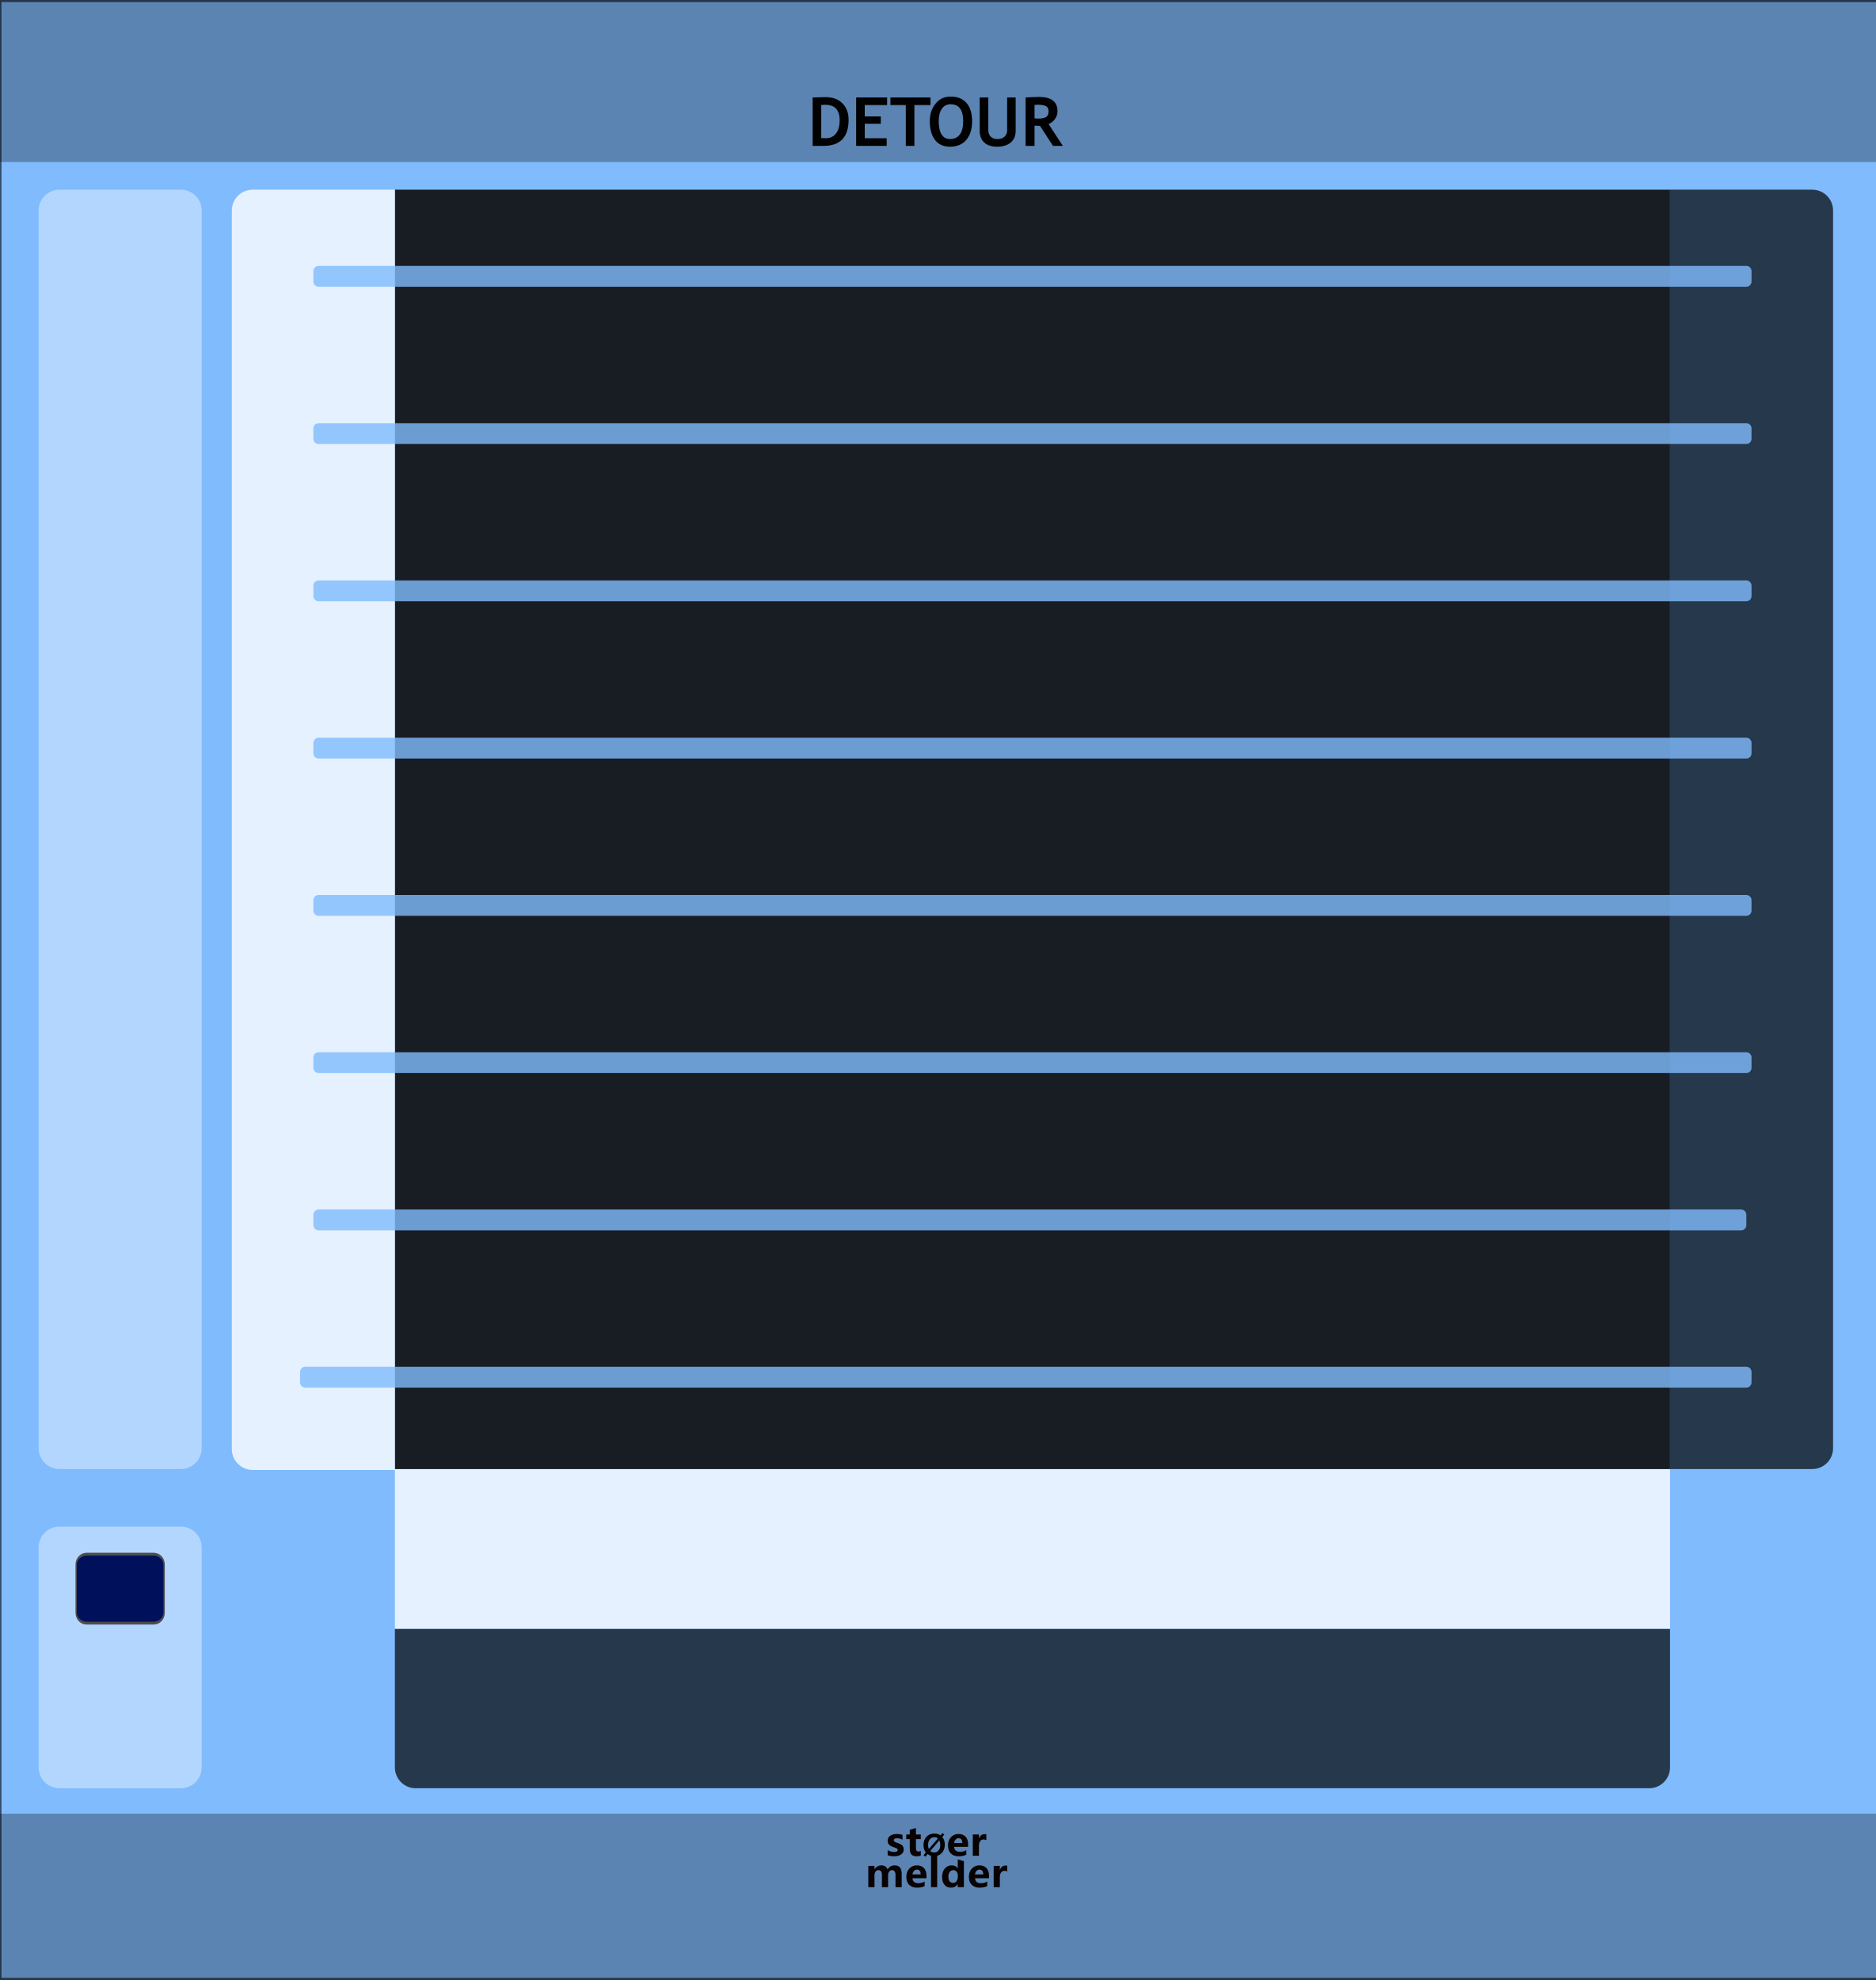
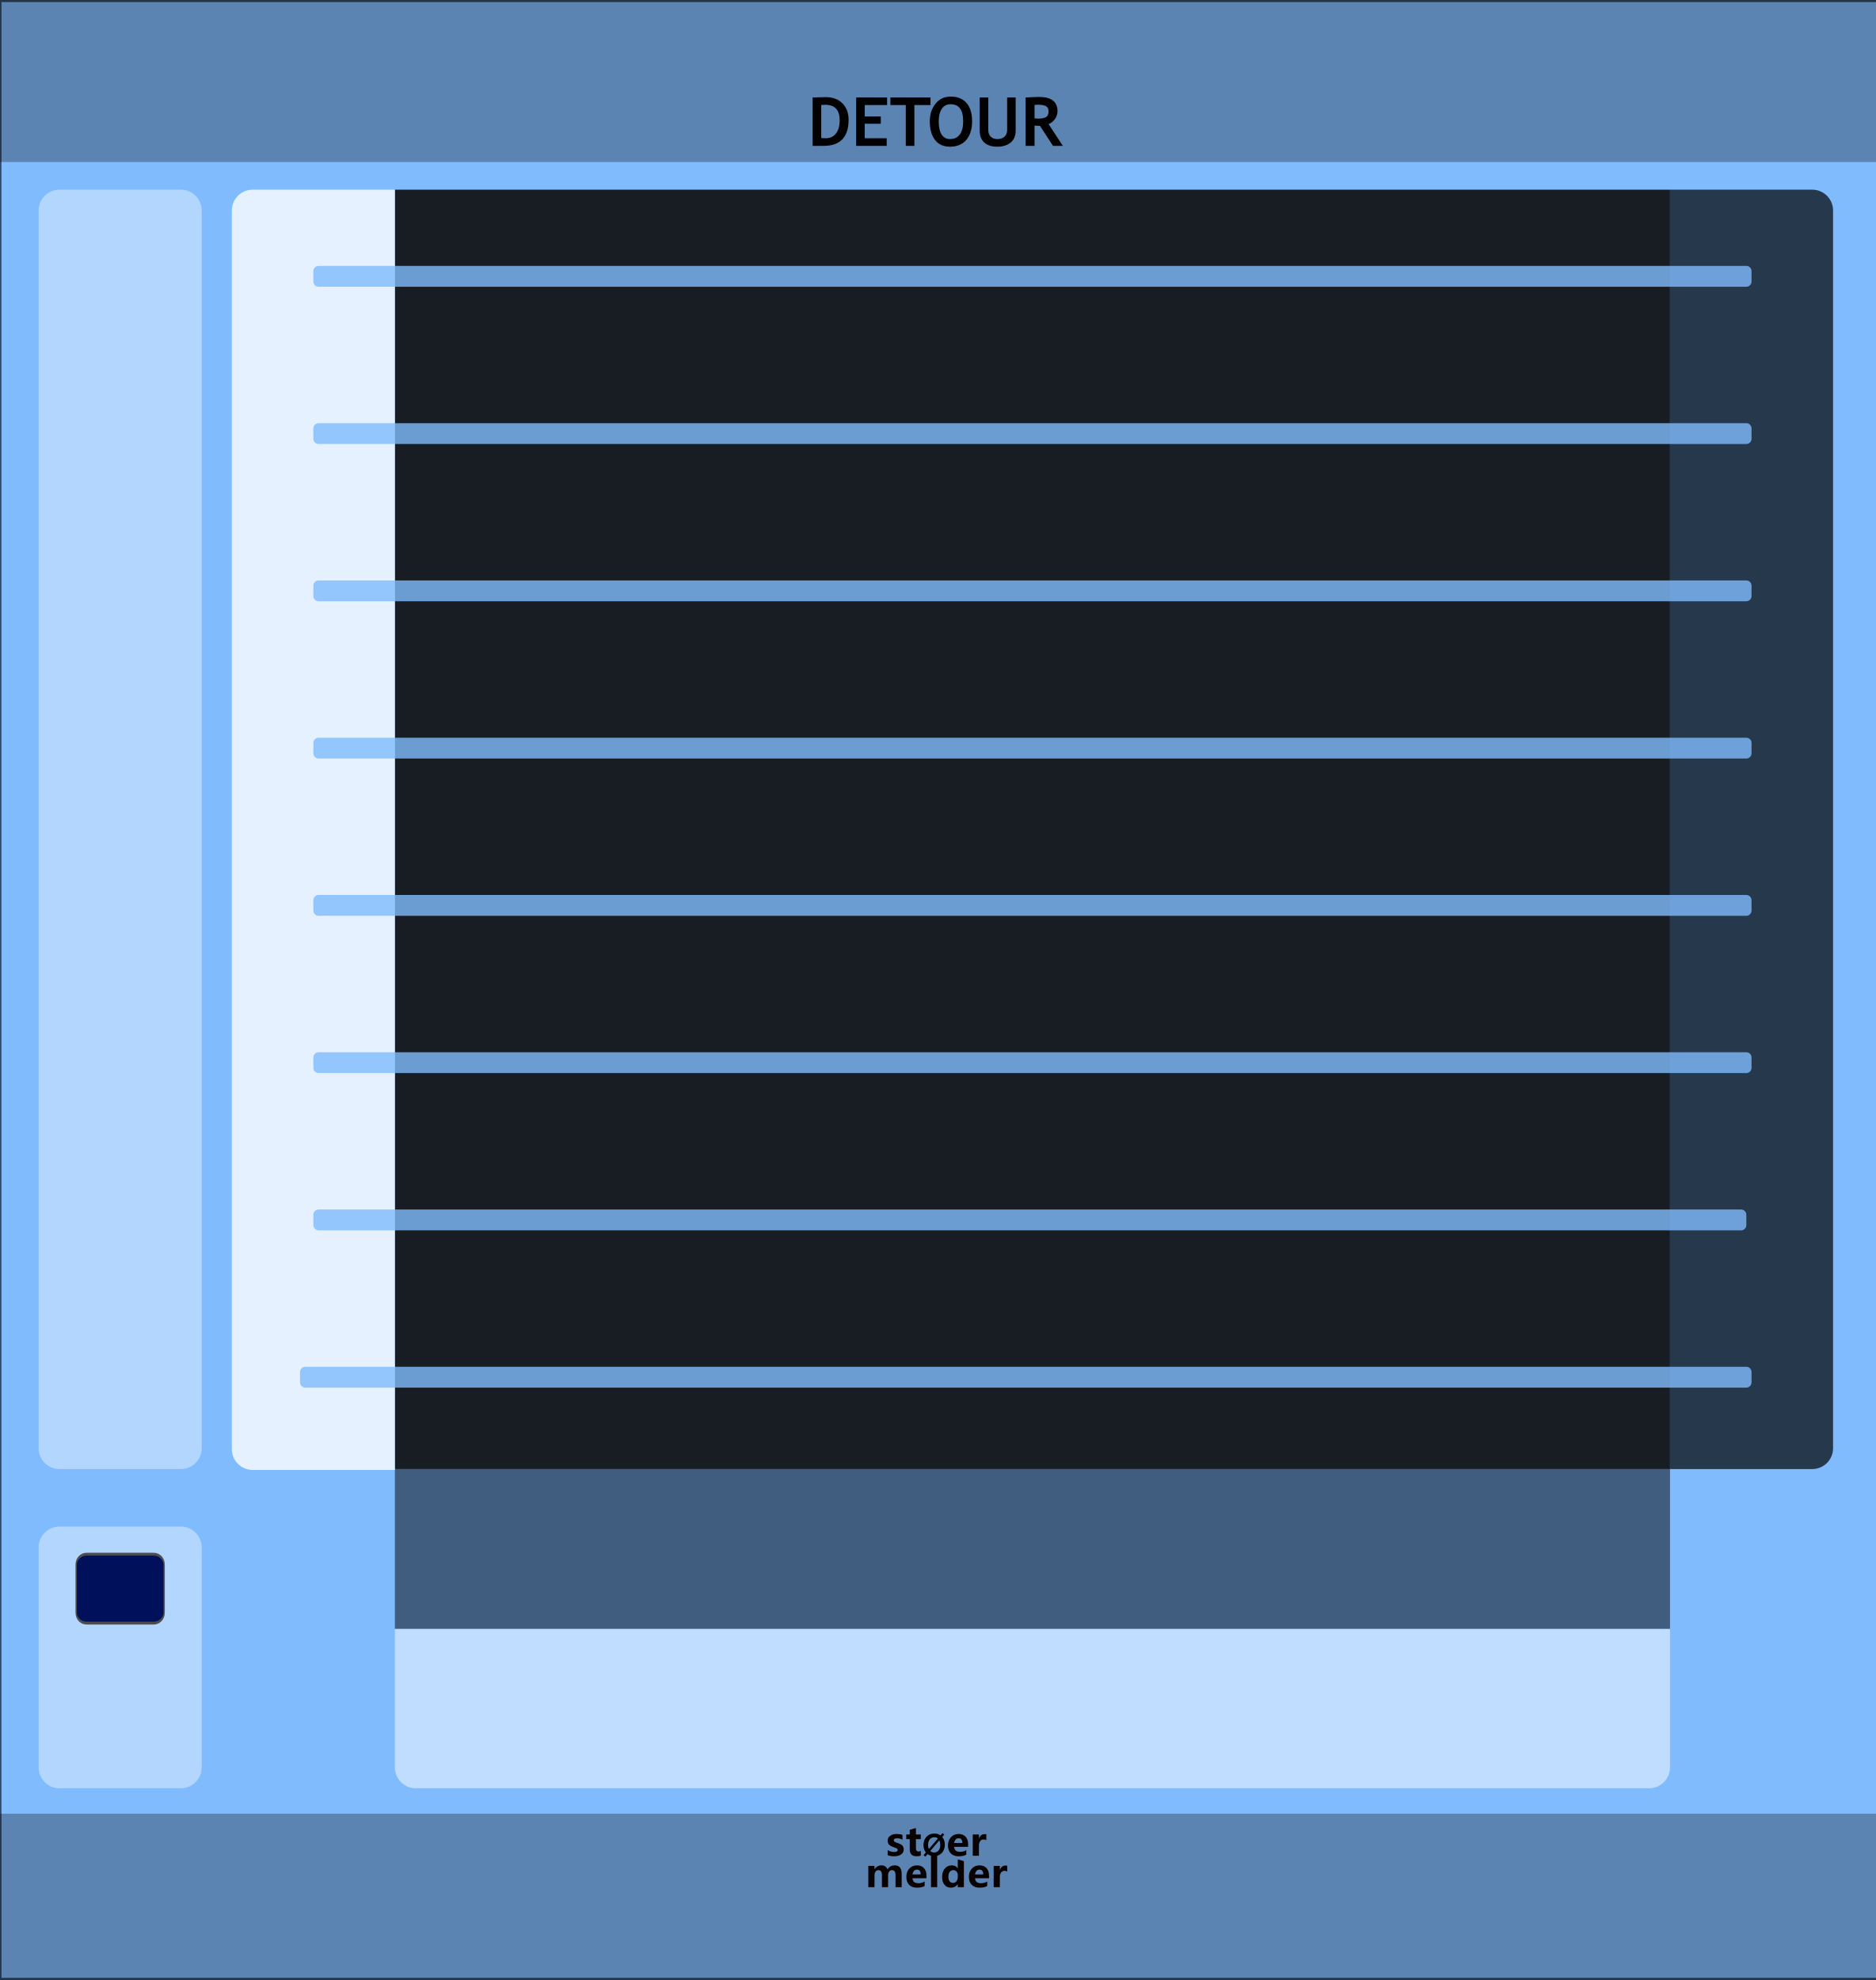
<svg xmlns="http://www.w3.org/2000/svg" width="100%" height="100%" viewBox="0 0 360 380" version="1.1" xml:space="preserve" style="fill-rule:evenodd;clip-rule:evenodd;stroke-linecap:round;stroke-linejoin:round;stroke-miterlimit:1.5;">
  <g id="panel" transform="matrix(0.834722,0,0,1.04324,-691.337,250.623)">
    <g transform="matrix(8.08652,0,0,0.958552,828.225,-240.235)">
      <rect x="0" y="0" width="60" height="380" style="fill:rgb(128,187,254);" />
    </g>
    <g transform="matrix(1.198,0,0,0.958552,1006.9,-213.396)">
      <g transform="matrix(13,0,0,13,5.88745,0)">
        <path d="M0.232,0L0.073,0L0.073,-0.715C0.174,-0.718 0.238,-0.72 0.264,-0.72C0.368,-0.72 0.451,-0.69 0.512,-0.629C0.573,-0.568 0.604,-0.487 0.604,-0.386C0.604,-0.129 0.48,0 0.232,0ZM0.2,-0.604L0.2,-0.116C0.221,-0.114 0.243,-0.113 0.267,-0.113C0.331,-0.113 0.381,-0.136 0.417,-0.183C0.454,-0.229 0.472,-0.294 0.472,-0.378C0.472,-0.531 0.401,-0.607 0.258,-0.607C0.245,-0.607 0.225,-0.606 0.2,-0.604Z" style="fill-rule:nonzero;" />
      </g>
      <g transform="matrix(13,0,0,13,14.241,0)">
        <path d="M0.2,-0.603L0.2,-0.435L0.437,-0.435L0.437,-0.327L0.2,-0.327L0.2,-0.113L0.524,-0.113L0.524,0L0.073,0L0.073,-0.715L0.53,-0.715L0.53,-0.603L0.2,-0.603Z" style="fill-rule:nonzero;" />
      </g>
      <g transform="matrix(13,0,0,13,21.636,0)">
        <path d="M0.364,-0.603L0.364,0L0.237,0L0.237,-0.603L0.01,-0.603L0.01,-0.715L0.602,-0.715L0.602,-0.603L0.364,-0.603Z" style="fill-rule:nonzero;" />
      </g>
      <g transform="matrix(13,0,0,13,28.8152,0)">
        <path d="M0.039,-0.364C0.039,-0.466 0.067,-0.552 0.123,-0.622C0.179,-0.693 0.253,-0.728 0.347,-0.728C0.45,-0.728 0.528,-0.696 0.583,-0.632C0.637,-0.569 0.664,-0.479 0.664,-0.364C0.664,-0.249 0.636,-0.157 0.579,-0.089C0.522,-0.022 0.441,0.012 0.337,0.012C0.241,0.012 0.167,-0.021 0.116,-0.088C0.065,-0.155 0.039,-0.247 0.039,-0.364ZM0.171,-0.364C0.171,-0.28 0.185,-0.215 0.213,-0.169C0.242,-0.124 0.283,-0.101 0.337,-0.101C0.4,-0.101 0.449,-0.123 0.482,-0.168C0.516,-0.213 0.532,-0.278 0.532,-0.364C0.532,-0.531 0.47,-0.615 0.347,-0.615C0.29,-0.615 0.247,-0.593 0.216,-0.547C0.186,-0.502 0.171,-0.441 0.171,-0.364Z" style="fill-rule:nonzero;" />
      </g>
      <g transform="matrix(13,0,0,13,37.9558,0)">
        <path d="M0.073,-0.715L0.2,-0.715L0.2,-0.23C0.2,-0.192 0.212,-0.161 0.235,-0.137C0.259,-0.113 0.291,-0.101 0.332,-0.101C0.378,-0.101 0.414,-0.112 0.439,-0.136C0.465,-0.16 0.478,-0.192 0.478,-0.233L0.478,-0.715L0.604,-0.715L0.604,-0.223C0.604,-0.15 0.58,-0.092 0.531,-0.05C0.481,-0.009 0.415,0.012 0.333,0.012C0.25,0.012 0.186,-0.008 0.141,-0.049C0.096,-0.09 0.073,-0.148 0.073,-0.224L0.073,-0.715Z" style="fill-rule:nonzero;" />
      </g>
      <g transform="matrix(13,0,0,13,46.7664,0)">
        <path d="M0.477,0L0.286,-0.295C0.266,-0.296 0.24,-0.297 0.205,-0.299L0.205,0L0.073,0L0.073,-0.715C0.08,-0.715 0.108,-0.717 0.156,-0.719C0.204,-0.721 0.242,-0.723 0.271,-0.723C0.453,-0.723 0.544,-0.652 0.544,-0.512C0.544,-0.469 0.531,-0.431 0.506,-0.396C0.481,-0.361 0.45,-0.337 0.412,-0.322L0.623,0L0.477,0ZM0.205,-0.605L0.205,-0.406C0.229,-0.404 0.246,-0.403 0.259,-0.403C0.312,-0.403 0.351,-0.411 0.375,-0.426C0.4,-0.441 0.412,-0.47 0.412,-0.513C0.412,-0.548 0.399,-0.573 0.373,-0.587C0.346,-0.601 0.305,-0.608 0.248,-0.608C0.234,-0.608 0.22,-0.607 0.205,-0.605Z" style="fill-rule:nonzero;" />
      </g>
    </g>
    <g transform="matrix(0.840359,0,0,0.840359,211.831,16.2108)">
      <g transform="matrix(1.198,0,0,0.958552,893.633,-224.914)">
        <g transform="matrix(9,0,0,9,64.0056,347.267)">
          <path d="M0.919,0L0.762,0L0.762,-0.308C0.762,-0.391 0.732,-0.432 0.671,-0.432C0.643,-0.432 0.62,-0.42 0.602,-0.395C0.583,-0.369 0.574,-0.339 0.574,-0.303L0.574,0L0.417,0L0.417,-0.312C0.417,-0.392 0.387,-0.432 0.327,-0.432C0.298,-0.432 0.274,-0.42 0.256,-0.396C0.238,-0.372 0.229,-0.341 0.229,-0.301L0.229,0L0.072,0L0.072,-0.54L0.229,-0.54L0.229,-0.456L0.231,-0.456C0.25,-0.486 0.275,-0.51 0.307,-0.528C0.338,-0.545 0.371,-0.553 0.405,-0.553C0.481,-0.553 0.533,-0.519 0.561,-0.451C0.603,-0.519 0.663,-0.553 0.743,-0.553C0.86,-0.553 0.919,-0.481 0.919,-0.335L0.919,0Z" style="fill:rgb(10,1,1);fill-rule:nonzero;" />
        </g>
        <g transform="matrix(9,0,0,9,72.978,347.267)">
          <path d="M0.551,-0.226L0.196,-0.226C0.201,-0.142 0.252,-0.1 0.347,-0.1C0.407,-0.1 0.459,-0.115 0.505,-0.144L0.505,-0.028C0.456,-0.001 0.391,0.013 0.312,0.013C0.226,0.013 0.159,-0.011 0.111,-0.06C0.063,-0.108 0.04,-0.176 0.04,-0.262C0.04,-0.348 0.065,-0.419 0.116,-0.472C0.167,-0.526 0.23,-0.553 0.307,-0.553C0.384,-0.553 0.443,-0.53 0.487,-0.484C0.53,-0.437 0.551,-0.374 0.551,-0.292L0.551,-0.226ZM0.404,-0.324C0.404,-0.405 0.372,-0.445 0.306,-0.445C0.279,-0.445 0.255,-0.434 0.234,-0.412C0.214,-0.39 0.201,-0.361 0.195,-0.324L0.404,-0.324Z" style="fill:rgb(10,1,1);fill-rule:nonzero;" />
        </g>
        <g transform="matrix(9,0,0,9,78.3513,347.267)">
          <rect x="0.069" y="-0.799" width="0.157" height="0.799" style="fill:rgb(10,1,1);fill-rule:nonzero;" />
        </g>
        <g transform="matrix(9,0,0,9,81.1494,347.267)">
          <path d="M0.593,0L0.436,0L0.436,-0.076L0.433,-0.076C0.395,-0.017 0.339,0.013 0.264,0.013C0.195,0.013 0.141,-0.011 0.1,-0.06C0.06,-0.108 0.04,-0.174 0.04,-0.258C0.04,-0.346 0.062,-0.418 0.108,-0.472C0.153,-0.526 0.212,-0.553 0.286,-0.553C0.356,-0.553 0.405,-0.528 0.433,-0.477L0.436,-0.477L0.438,-0.707L0.593,-0.658L0.593,0ZM0.438,-0.306C0.438,-0.342 0.427,-0.372 0.405,-0.396C0.383,-0.42 0.356,-0.432 0.323,-0.432C0.284,-0.432 0.254,-0.417 0.232,-0.386C0.21,-0.356 0.199,-0.315 0.199,-0.263C0.199,-0.213 0.21,-0.175 0.231,-0.148C0.252,-0.121 0.281,-0.108 0.318,-0.108C0.353,-0.108 0.382,-0.122 0.404,-0.15C0.427,-0.179 0.438,-0.215 0.438,-0.261L0.438,-0.306Z" style="fill:rgb(10,1,1);fill-rule:nonzero;" />
        </g>
        <g transform="matrix(9,0,0,9,87.2654,347.267)">
          <path d="M0.551,-0.226L0.196,-0.226C0.201,-0.142 0.252,-0.1 0.347,-0.1C0.407,-0.1 0.459,-0.115 0.505,-0.144L0.505,-0.028C0.456,-0.001 0.391,0.013 0.312,0.013C0.226,0.013 0.159,-0.011 0.111,-0.06C0.063,-0.108 0.04,-0.176 0.04,-0.262C0.04,-0.348 0.065,-0.419 0.116,-0.472C0.167,-0.526 0.23,-0.553 0.307,-0.553C0.384,-0.553 0.443,-0.53 0.487,-0.484C0.53,-0.437 0.551,-0.374 0.551,-0.292L0.551,-0.226ZM0.404,-0.324C0.404,-0.405 0.372,-0.445 0.306,-0.445C0.279,-0.445 0.255,-0.434 0.234,-0.412C0.214,-0.39 0.201,-0.361 0.195,-0.324L0.404,-0.324Z" style="fill:rgb(10,1,1);fill-rule:nonzero;" />
        </g>
        <g transform="matrix(9,0,0,9,92.6386,347.267)">
          <path d="M0.416,-0.397C0.397,-0.408 0.374,-0.414 0.346,-0.414C0.31,-0.414 0.282,-0.4 0.261,-0.373C0.24,-0.345 0.229,-0.308 0.229,-0.26L0.229,0L0.072,0L0.072,-0.54L0.229,-0.54L0.229,-0.438L0.231,-0.438C0.257,-0.512 0.305,-0.549 0.374,-0.549C0.392,-0.549 0.406,-0.547 0.416,-0.543L0.416,-0.397Z" style="fill:rgb(10,1,1);fill-rule:nonzero;" />
        </g>
      </g>
      <g transform="matrix(1.198,0,0,0.958552,893.495,-231.786)">
        <g transform="matrix(9,0,0,9,68.6657,347.267)">
          <path d="M0.058,-0.145C0.112,-0.112 0.165,-0.096 0.216,-0.096C0.281,-0.096 0.314,-0.113 0.314,-0.148C0.314,-0.173 0.287,-0.193 0.233,-0.21C0.166,-0.231 0.12,-0.254 0.095,-0.28C0.07,-0.305 0.058,-0.34 0.058,-0.383C0.058,-0.436 0.079,-0.478 0.122,-0.508C0.165,-0.538 0.221,-0.553 0.291,-0.553C0.34,-0.553 0.388,-0.546 0.434,-0.531L0.434,-0.407C0.392,-0.432 0.346,-0.444 0.295,-0.444C0.27,-0.444 0.25,-0.44 0.235,-0.431C0.22,-0.422 0.212,-0.41 0.212,-0.396C0.212,-0.371 0.235,-0.351 0.28,-0.335C0.329,-0.319 0.366,-0.304 0.39,-0.291C0.415,-0.278 0.434,-0.26 0.447,-0.238C0.459,-0.216 0.466,-0.191 0.466,-0.163C0.466,-0.107 0.444,-0.064 0.399,-0.033C0.354,-0.002 0.295,0.013 0.22,0.013C0.162,0.013 0.107,0.004 0.058,-0.015L0.058,-0.145Z" style="fill:rgb(10,1,1);fill-rule:nonzero;" />
        </g>
        <g transform="matrix(9,0,0,9,73.2436,347.267)">
          <path d="M0.39,-0.006C0.366,0.007 0.33,0.013 0.282,0.013C0.167,0.013 0.11,-0.047 0.11,-0.167L0.11,-0.422L0.021,-0.422L0.021,-0.54L0.11,-0.54L0.11,-0.659L0.267,-0.704L0.267,-0.54L0.39,-0.54L0.39,-0.422L0.267,-0.422L0.267,-0.195C0.267,-0.137 0.289,-0.108 0.335,-0.108C0.353,-0.108 0.371,-0.114 0.39,-0.124L0.39,-0.006Z" style="fill:rgb(10,1,1);fill-rule:nonzero;" />
        </g>
        <g transform="matrix(6.6,0,0,6.6,77.1051,347.267)">
          <path d="M0.106,0.032L0.043,-0.021L0.122,-0.115C0.067,-0.183 0.04,-0.268 0.04,-0.368C0.04,-0.487 0.075,-0.584 0.144,-0.658C0.213,-0.732 0.305,-0.769 0.418,-0.769C0.5,-0.769 0.571,-0.748 0.63,-0.706L0.698,-0.785L0.761,-0.733L0.689,-0.65C0.748,-0.581 0.778,-0.493 0.778,-0.384C0.778,-0.266 0.743,-0.17 0.674,-0.097C0.605,-0.023 0.516,0.013 0.406,0.013C0.32,0.013 0.246,-0.011 0.182,-0.059L0.106,0.032ZM0.54,-0.6C0.506,-0.628 0.463,-0.642 0.413,-0.642C0.349,-0.642 0.297,-0.617 0.258,-0.569C0.218,-0.52 0.199,-0.455 0.199,-0.375C0.199,-0.319 0.208,-0.273 0.227,-0.234L0.54,-0.6ZM0.275,-0.165C0.311,-0.131 0.356,-0.114 0.409,-0.114C0.473,-0.114 0.524,-0.137 0.563,-0.184C0.601,-0.231 0.62,-0.294 0.62,-0.374C0.62,-0.435 0.61,-0.488 0.588,-0.533L0.275,-0.165Z" style="fill-rule:nonzero;" />
        </g>
        <g transform="matrix(9,0,0,9,82.6053,347.267)">
          <path d="M0.551,-0.226L0.196,-0.226C0.201,-0.142 0.252,-0.1 0.347,-0.1C0.407,-0.1 0.459,-0.115 0.505,-0.144L0.505,-0.028C0.456,-0.001 0.391,0.013 0.312,0.013C0.226,0.013 0.159,-0.011 0.111,-0.06C0.063,-0.108 0.04,-0.176 0.04,-0.262C0.04,-0.348 0.065,-0.419 0.116,-0.472C0.167,-0.526 0.23,-0.553 0.307,-0.553C0.384,-0.553 0.443,-0.53 0.487,-0.484C0.53,-0.437 0.551,-0.374 0.551,-0.292L0.551,-0.226ZM0.404,-0.324C0.404,-0.405 0.372,-0.445 0.306,-0.445C0.279,-0.445 0.255,-0.434 0.234,-0.412C0.214,-0.39 0.201,-0.361 0.195,-0.324L0.404,-0.324Z" style="fill:rgb(10,1,1);fill-rule:nonzero;" />
        </g>
        <g transform="matrix(9,0,0,9,87.9786,347.267)">
          <path d="M0.416,-0.397C0.397,-0.408 0.374,-0.414 0.346,-0.414C0.31,-0.414 0.282,-0.4 0.261,-0.373C0.24,-0.345 0.229,-0.308 0.229,-0.26L0.229,0L0.072,0L0.072,-0.54L0.229,-0.54L0.229,-0.438L0.231,-0.438C0.257,-0.512 0.305,-0.549 0.374,-0.549C0.392,-0.549 0.406,-0.547 0.416,-0.543L0.416,-0.397Z" style="fill:rgb(10,1,1);fill-rule:nonzero;" />
        </g>
      </g>
    </g>
    <g transform="matrix(2.86922,0,0,1.81823,914.399,-538.329)">
      <rect x="-30.034" y="347.456" width="169.102" height="16.91" style="fill:rgb(4,4,4);fill-opacity:0.3;" />
    </g>
    <g transform="matrix(2.86922,0,0,1.76292,914.399,-852.772)">
      <rect x="-30.034" y="347.456" width="169.102" height="16.91" style="fill:rgb(4,4,4);fill-opacity:0.3;" />
    </g>
    <g transform="matrix(21.6634,0,0,25.5659,18.2833,-292.473)">
      <rect x="37.388" y="2.043" width="22.397" height="14.247" style="fill:none;stroke:black;stroke-opacity:0.6;stroke-width:0.03px;" />
    </g>
    <g transform="matrix(0.551125,0,0,8.78869,1209.43,-705.628)">
      <path d="M73.138,57.36C73.138,57.119 69.241,56.924 64.443,56.924L5.107,56.924L5.107,83.704L64.443,83.704C69.241,83.704 73.138,83.509 73.138,83.268L73.138,57.36Z" style="fill-opacity:0.7;" />
    </g>
    <g transform="matrix(4.31003,0,0,1.09806,897.019,-32.4857)">
-       <rect x="5.107" y="56.924" width="68.031" height="26.78" style="fill:white;fill-opacity:0.8;" />
+       <rect x="5.107" y="56.924" width="68.031" height="26.78" style="fill-opacity:0.5;" />
    </g>
    <g transform="matrix(4.31003,0,0,1.09458,897.019,-2.88098)">
-       <path d="M73.138,56.924L5.107,56.924L5.107,80.201C5.107,82.134 5.605,83.704 6.219,83.704L72.026,83.704C72.639,83.704 73.138,82.134 73.138,80.201L73.138,56.924Z" style="fill-opacity:0.7;" />
+       <path d="M73.138,56.924L5.107,56.924L5.107,80.201C5.107,82.134 5.605,83.704 6.219,83.704L72.026,83.704C72.639,83.704 73.138,82.134 73.138,80.201L73.138,56.924Z" style="fill:white;fill-opacity:0.5;" />
    </g>
    <g transform="matrix(0.551125,0,0,8.78869,834.293,-705.628)">
      <path d="M73.138,57.36C73.138,57.119 69.241,56.924 64.443,56.924L13.802,56.924C9.003,56.924 5.107,57.119 5.107,57.36L5.107,83.268C5.107,83.509 9.003,83.704 13.802,83.704L64.443,83.704C69.241,83.704 73.138,83.509 73.138,83.268L73.138,57.36Z" style="fill:white;fill-opacity:0.4;" />
    </g>
    <g transform="matrix(0.551125,0,0,1.79756,834.293,-61.7228)">
      <path d="M73.138,59.057C73.138,57.879 69.241,56.924 64.443,56.924L13.802,56.924C9.003,56.924 5.107,57.879 5.107,59.057L5.107,81.571C5.107,82.748 9.003,83.704 13.802,83.704L64.443,83.704C69.241,83.704 73.138,82.748 73.138,81.571L73.138,59.057Z" style="fill:white;fill-opacity:0.4;" />
    </g>
    <g transform="matrix(4.31003,0,0,8.78869,897.019,-705.628)">
      <rect x="5.107" y="56.924" width="68.031" height="26.78" style="fill:rgb(13,13,13);fill-opacity:0.9;" />
    </g>
    <g transform="matrix(0.551125,0,0,8.79472,878.722,-705.972)">
      <path d="M73.138,56.924L13.802,56.924C9.003,56.924 5.107,57.119 5.107,57.36L5.107,83.268C5.107,83.509 9.003,83.704 13.802,83.704L73.138,83.704L73.138,56.924Z" style="fill:white;fill-opacity:0.8;" />
    </g>
    <g transform="matrix(1.0256e-16,-1.34016,1.26833,6.214e-17,817.036,-156.656)">
      <path d="M25.865,66.58C25.865,66.058 25.544,65.635 25.149,65.635L23.719,65.635C23.324,65.635 23.004,66.058 23.004,66.58L23.004,325.433C23.004,325.954 23.324,326.377 23.719,326.377L25.149,326.377C25.544,326.377 25.865,325.954 25.865,325.433L25.865,66.58Z" style="fill:rgb(128,187,254);fill-opacity:0.8;" />
    </g>
    <g transform="matrix(1.0256e-16,-1.34016,1.26833,6.214e-17,817.036,-127.724)">
      <path d="M25.865,66.58C25.865,66.058 25.544,65.635 25.149,65.635L23.719,65.635C23.324,65.635 23.004,66.058 23.004,66.58L23.004,325.433C23.004,325.954 23.324,326.377 23.719,326.377L25.149,326.377C25.544,326.377 25.865,325.954 25.865,325.433L25.865,66.58Z" style="fill:rgb(128,187,254);fill-opacity:0.8;" />
    </g>
    <g transform="matrix(1.0256e-16,-1.34016,1.26833,6.214e-17,817.036,-98.7925)">
      <path d="M25.865,66.58C25.865,66.058 25.544,65.635 25.149,65.635L23.719,65.635C23.324,65.635 23.004,66.058 23.004,66.58L23.004,325.433C23.004,325.954 23.324,326.377 23.719,326.377L25.149,326.377C25.544,326.377 25.865,325.954 25.865,325.433L25.865,66.58Z" style="fill:rgb(128,187,254);fill-opacity:0.8;" />
    </g>
    <g transform="matrix(1.0256e-16,-1.34016,1.26833,6.214e-17,817.036,-69.8608)">
      <path d="M25.865,66.58C25.865,66.058 25.544,65.635 25.149,65.635L23.719,65.635C23.324,65.635 23.004,66.058 23.004,66.58L23.004,325.433C23.004,325.954 23.324,326.377 23.719,326.377L25.149,326.377C25.544,326.377 25.865,325.954 25.865,325.433L25.865,66.58Z" style="fill:rgb(128,187,254);fill-opacity:0.8;" />
    </g>
    <g transform="matrix(1.0256e-16,-1.34016,1.26833,6.214e-17,817.036,-40.9291)">
      <path d="M25.865,66.58C25.865,66.058 25.544,65.635 25.149,65.635L23.719,65.635C23.324,65.635 23.004,66.058 23.004,66.58L23.004,325.433C23.004,325.954 23.324,326.377 23.719,326.377L25.149,326.377C25.544,326.377 25.865,325.954 25.865,325.433L25.865,66.58Z" style="fill:rgb(128,187,254);fill-opacity:0.8;" />
    </g>
    <g transform="matrix(1.0256e-16,-1.34016,1.26833,6.214e-17,817.036,-11.9974)">
      <path d="M25.865,66.58C25.865,66.058 25.544,65.635 25.149,65.635L23.719,65.635C23.324,65.635 23.004,66.058 23.004,66.58L23.004,325.433C23.004,325.954 23.324,326.377 23.719,326.377L25.149,326.377C25.544,326.377 25.865,325.954 25.865,325.433L25.865,66.58Z" style="fill:rgb(128,187,254);fill-opacity:0.8;" />
    </g>
    <g transform="matrix(1.0256e-16,-1.34016,1.26374,6.19149e-17,817.338,16.9343)">
      <path d="M25.865,66.583C25.865,66.06 25.544,65.635 25.149,65.635L23.719,65.635C23.324,65.635 23.004,66.06 23.004,66.583L23.004,325.429C23.004,325.952 23.324,326.377 23.719,326.377L25.149,326.377C25.544,326.377 25.865,325.952 25.865,325.429L25.865,66.583Z" style="fill:rgb(128,187,254);fill-opacity:0.8;" />
    </g>
    <g transform="matrix(1.0256e-16,-1.34016,1.28009,6.27159e-17,813.199,45.866)">
      <path d="M25.865,66.571C25.865,66.055 25.544,65.635 25.149,65.635L23.719,65.635C23.324,65.635 23.004,66.055 23.004,66.571L23.004,325.441C23.004,325.958 23.324,326.377 23.719,326.377L25.149,326.377C25.544,326.377 25.865,325.958 25.865,325.441L25.865,66.571Z" style="fill:rgb(128,187,254);fill-opacity:0.8;" />
    </g>
    <g transform="matrix(0.799203,0,0,1.34672,835.491,-231.503)">
      <path d="M38.128,207.245C38.128,206.459 36.784,205.822 35.13,205.822L15.829,205.822C14.175,205.822 12.831,206.459 12.831,207.245L12.831,213.815C12.831,214.601 14.175,215.238 15.829,215.238L35.13,215.238C36.784,215.238 38.128,214.601 38.128,213.815L38.128,207.245Z" style="fill:rgb(0,16,90);stroke:rgb(77,77,77);stroke-width:0.39px;stroke-linecap:square;" />
    </g>
  </g>
</svg>
